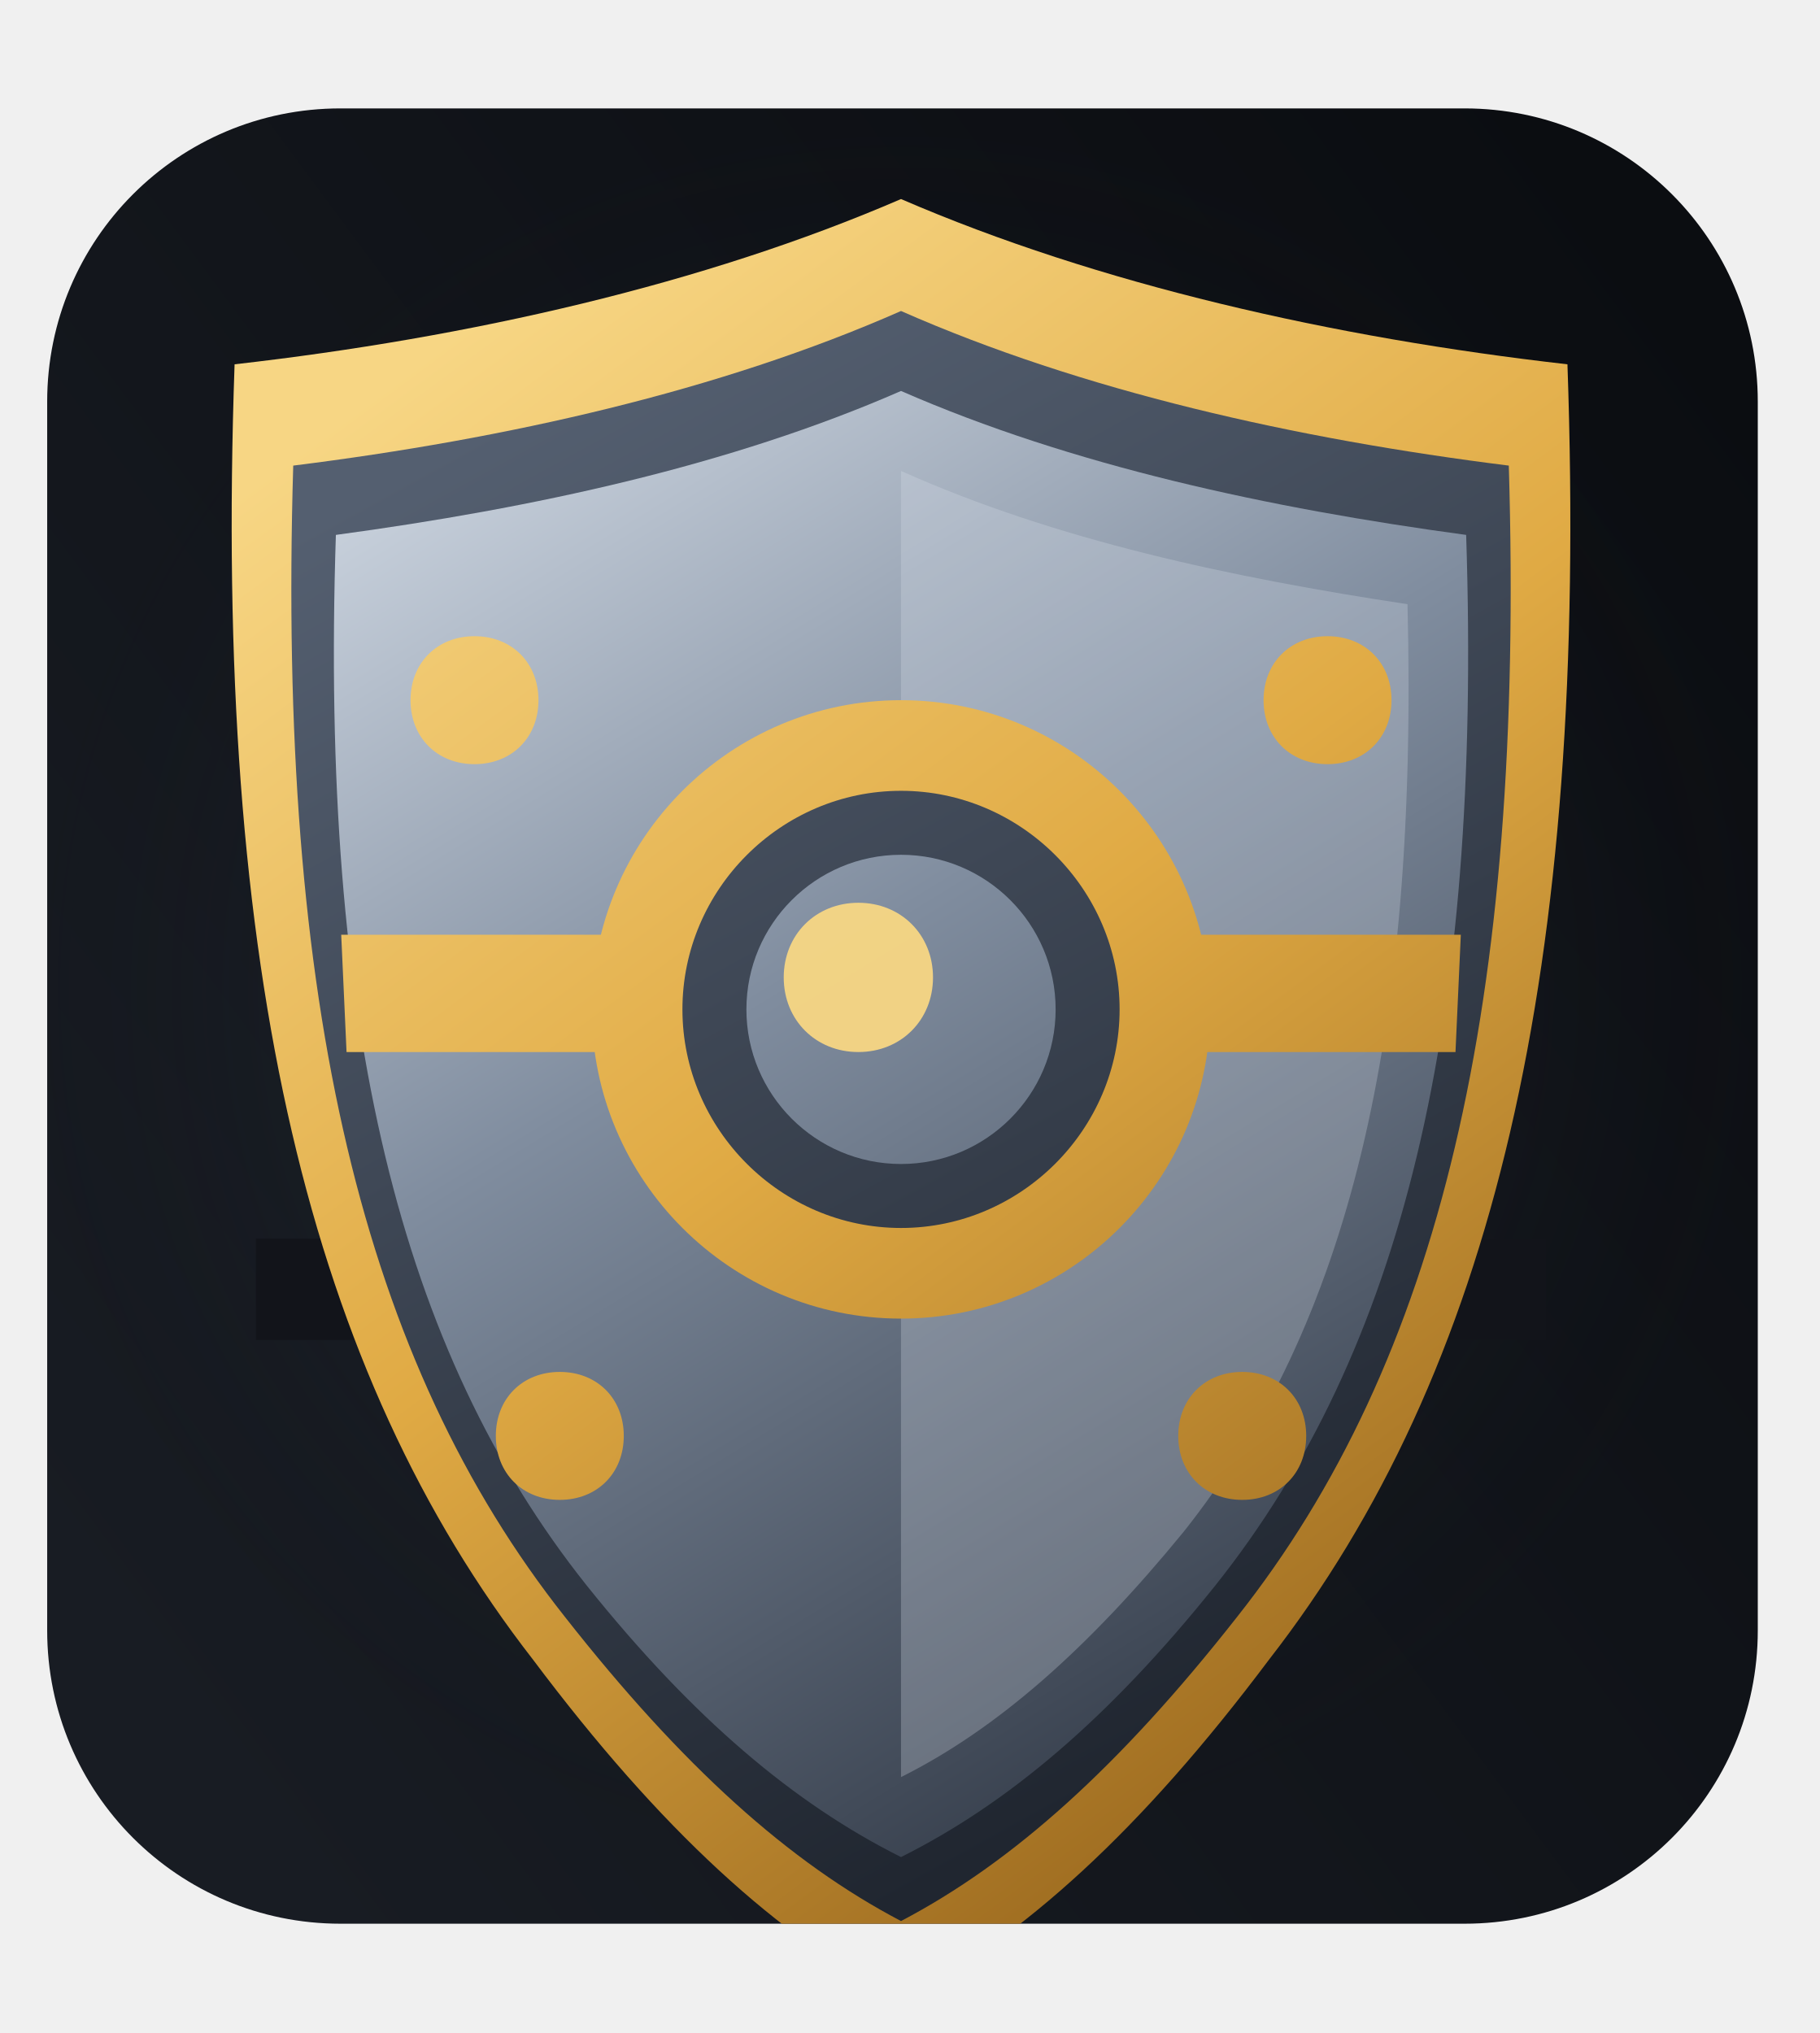
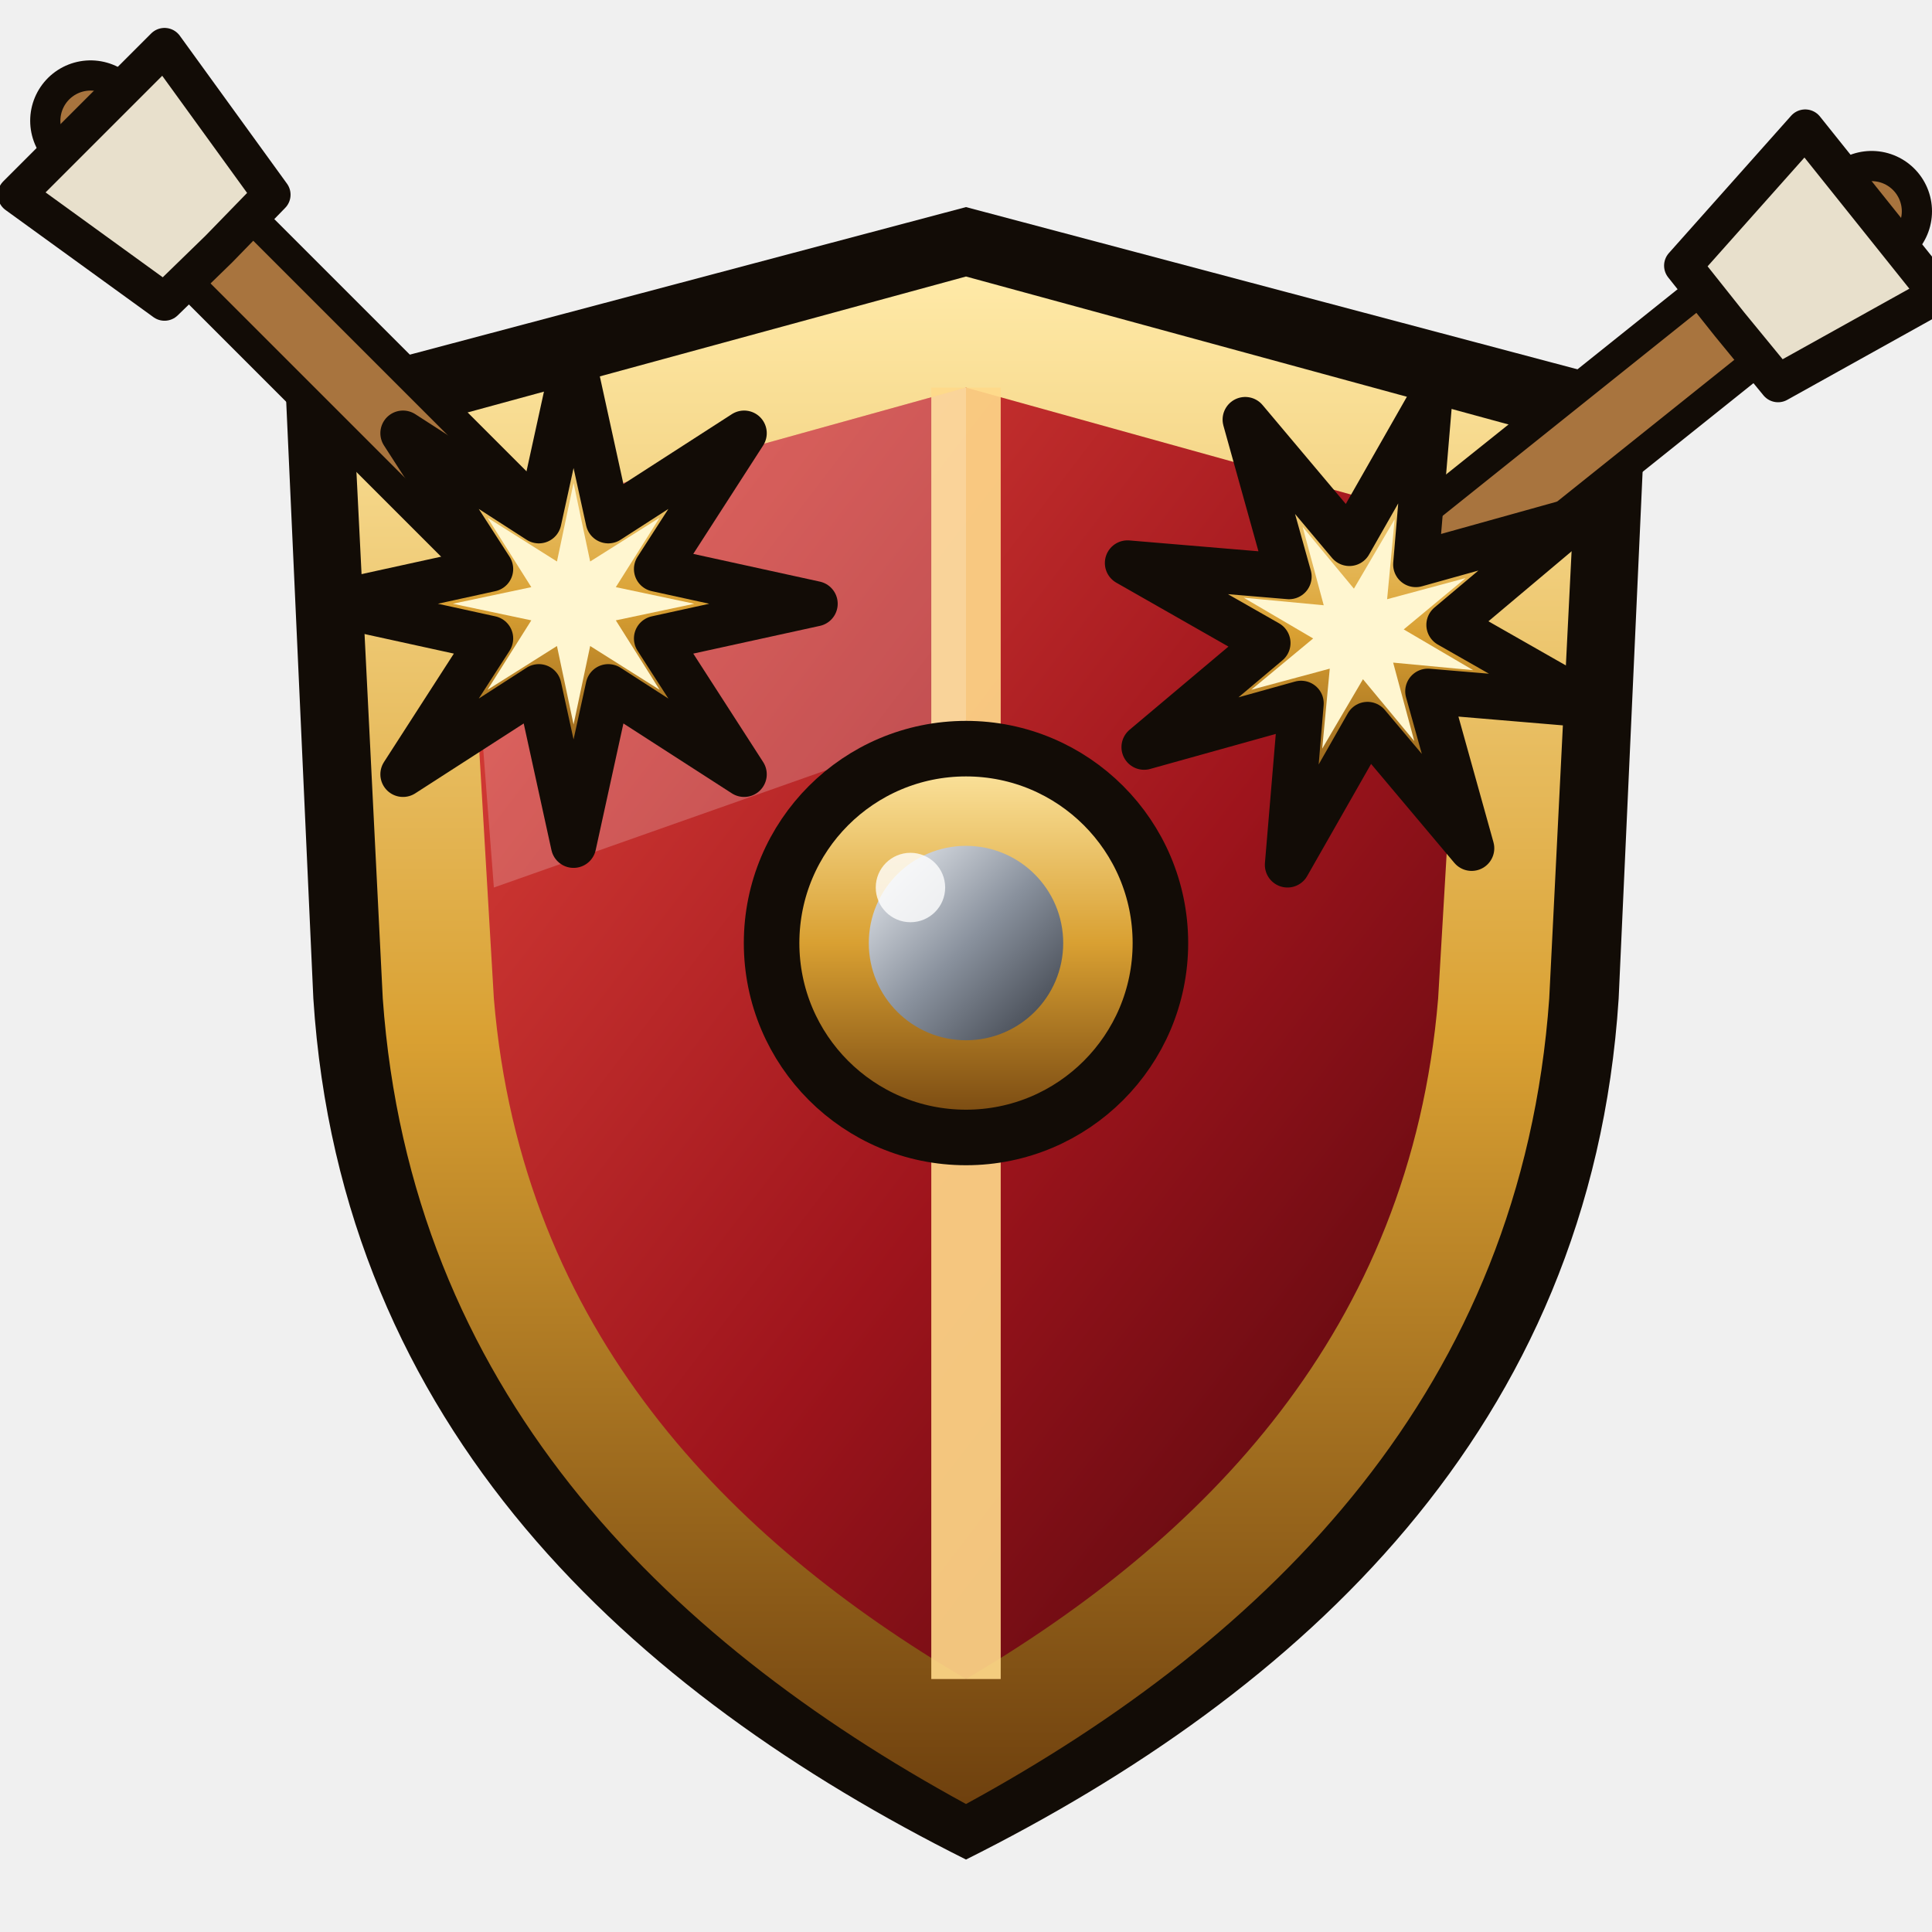
- <svg xmlns="http://www.w3.org/2000/svg" version="1.1" style="display: block;" viewBox="0 189.333 682.667 762.667" width="682.667" height="762.667" preserveAspectRatio="none">
+ <svg xmlns="http://www.w3.org/2000/svg" viewBox="0 0 128 128" width="128" height="128">
  <defs>
-     <linearGradient id="shield_block_panel" gradientUnits="userSpaceOnUse" x1="23.848" y1="789.072" x2="653.072" y2="323.171">
-       <stop offset="0" stop-opacity="1" stop-color="rgb(24,28,35)" />
-       <stop offset="1" stop-opacity="1" stop-color="rgb(11,13,17)" />
+     <linearGradient id="st" x1="0" y1="0" x2="1" y2="0">
+       <stop offset="0" stop-color="#f2f5f8" />
+       <stop offset=".5" stop-color="#a7afba" />
+       <stop offset=".52" stop-color="#5d6570" />
+       <stop offset="1" stop-color="#2f343c" />
    </linearGradient>
-     <radialGradient id="shield_block_forge" gradientUnits="userSpaceOnUse" cx="338" cy="560" r="340">
-       <stop offset="0" stop-opacity="0.42" stop-color="rgb(224,170,68)" />
-       <stop offset="0.55" stop-opacity="0.14" stop-color="rgb(58,70,88)" />
-       <stop offset="1" stop-opacity="0" stop-color="rgb(11,13,17)" />
+     <linearGradient id="sd" x1="0" y1="0" x2="1" y2="1">
+       <stop offset="0" stop-color="#eef1f5" />
+       <stop offset=".5" stop-color="#8a929e" />
+       <stop offset="1" stop-color="#363b44" />
+     </linearGradient>
+     <linearGradient id="go" x1="0" y1="0" x2="0" y2="1">
+       <stop offset="0" stop-color="#ffeaa8" />
+       <stop offset=".5" stop-color="#d9a032" />
+       <stop offset="1" stop-color="#6e400e" />
+     </linearGradient>
+     <radialGradient id="hr" cx=".36" cy=".3" r=".8">
+       <stop offset="0" stop-color="#ff9384" />
+       <stop offset=".45" stop-color="#d4202a" />
+       <stop offset="1" stop-color="#550610" />
    </radialGradient>
-     <linearGradient id="shield_block_steel" gradientUnits="userSpaceOnUse" x1="170" y1="300" x2="500" y2="840">
-       <stop offset="0" stop-opacity="1" stop-color="rgb(214,222,232)" />
-       <stop offset="0.45" stop-opacity="1" stop-color="rgb(128,141,159)" />
-       <stop offset="1" stop-opacity="1" stop-color="rgb(50,58,71)" />
+     <linearGradient id="rd" x1="0" y1="0" x2="1" y2="1">
+       <stop offset="0" stop-color="#e2463c" />
+       <stop offset=".55" stop-color="#9e141c" />
+       <stop offset="1" stop-color="#4a060c" />
    </linearGradient>
-     <linearGradient id="shield_block_deep" gradientUnits="userSpaceOnUse" x1="200" y1="340" x2="470" y2="830">
-       <stop offset="0" stop-opacity="1" stop-color="rgb(84,95,112)" />
-       <stop offset="1" stop-opacity="1" stop-color="rgb(32,38,48)" />
+     <linearGradient id="wd" x1="0" y1="0" x2="1" y2="0">
+       <stop offset="0" stop-color="#9a6a3c" />
+       <stop offset="1" stop-color="#3e2512" />
    </linearGradient>
-     <linearGradient id="shield_block_gold" gradientUnits="userSpaceOnUse" x1="150" y1="330" x2="520" y2="830">
-       <stop offset="0" stop-opacity="1" stop-color="rgb(247,214,132)" />
-       <stop offset="0.5" stop-opacity="1" stop-color="rgb(224,170,68)" />
-       <stop offset="1" stop-opacity="1" stop-color="rgb(158,108,32)" />
-     </linearGradient>
-     <linearGradient id="shield_block_blood" gradientUnits="userSpaceOnUse" x1="338" y1="760" x2="338" y2="360">
-       <stop offset="0" stop-opacity="1" stop-color="rgb(92,12,14)" />
-       <stop offset="0.5" stop-opacity="1" stop-color="rgb(150,26,26)" />
-       <stop offset="1" stop-opacity="1" stop-color="rgb(206,54,42)" />
-     </linearGradient>
-     <clipPath id="shield_block_tile">
-       <path d="M 17.7 340 C 17.7 279.2 66.9 230 127.7 230 L 549.4 230 C 610.2 230 659.4 279.2 659.4 340 L 659.4 801 C 659.4 861.8 610.2 911 549.4 911 L 127.7 911 C 66.9 911 17.7 861.8 17.7 801 Z" />
-     </clipPath>
+     <radialGradient id="gw" cx=".5" cy=".5" r=".5">
+       <stop offset="0" stop-color="#ffd76a" stop-opacity=".9" />
+       <stop offset="1" stop-color="#ffb030" stop-opacity="0" />
+     </radialGradient>
  </defs>
-   <g clip-path="url(#shield_block_tile)">
-     <path fill="url(#shield_block_panel)" d="M 17.7 340 C 17.7 279.2 66.9 230 127.7 230 L 549.4 230 C 610.2 230 659.4 279.2 659.4 340 L 659.4 801 C 659.4 861.8 610.2 911 549.4 911 L 127.7 911 C 66.9 911 17.7 861.8 17.7 801 Z" />
-     <path fill="url(#shield_block_forge)" d="M 17.7 230 L 659.4 230 L 659.4 911 L 17.7 911 Z" />
-     <path fill="rgb(18,20,26)" d="M 96 470 L 580 470 L 580 508 L 96 508 z" />
-     <path fill="rgb(18,20,26)" d="M 96 654 L 580 654 L 580 692 L 96 692 z" />
-     <path fill="url(#shield_block_gold)" d="M 338 264 C 412 296 500 316 588 326 C 596 554 560 704 476 812 C 428 876 384 916 338 940 C 292 916 248 876 200 812 C 116 704 80 554 88 326 C 176 316 264 296 338 264 z" />
-     <path fill="url(#shield_block_deep)" d="M 338 306 C 406 336 486 354 566 364 C 572 566 540 700 464 796 C 420 852 380 888 338 910 C 296 888 256 852 212 796 C 136 700 104 566 110 364 C 190 354 270 336 338 306 z" />
-     <path fill="url(#shield_block_steel)" d="M 338 336 C 402 364 476 380 550 390 C 556 574 526 696 456 784 C 416 834 378 866 338 886 C 298 866 260 834 220 784 C 150 696 120 574 126 390 C 200 380 274 364 338 336 z" />
-     <path fill="rgb(214,222,232)" fill-opacity="0.28" d="M 338 366 C 396 392 462 406 528 416 C 532 578 506 686 444 764 C 408 808 374 838 338 856 L 338 366 z" />
-     <path fill="url(#shield_block_gold)" d="M 128 540 L 548 540 L 546 584 L 130 584 z" />
-     <path fill="url(#shield_block_gold)" d="M 338 452 C 402 452 454 504 454 568 C 454 632 402 684 338 684 C 274 684 222 632 222 568 C 222 504 274 452 338 452 z" />
-     <path fill="url(#shield_block_deep)" d="M 338 486 C 383 486 420 523 420 568 C 420 613 383 650 338 650 C 293 650 256 613 256 568 C 256 523 293 486 338 486 z" />
-     <path fill="url(#shield_block_steel)" d="M 338 510 C 370 510 396 536 396 568 C 396 600 370 626 338 626 C 306 626 280 600 280 568 C 280 536 306 510 338 510 z" />
-     <path fill="rgb(247,214,132)" fill-opacity="0.95" d="M 322 528 C 338 528 350 540 350 556 C 350 572 338 584 322 584 C 306 584 294 572 294 556 C 294 540 306 528 322 528 z" />
-     <path fill="url(#shield_block_gold)" d="M 178 428 C 192 428 202 438 202 452 C 202 466 192 476 178 476 C 164 476 154 466 154 452 C 154 438 164 428 178 428 z" />
-     <path fill="url(#shield_block_gold)" d="M 498 428 C 512 428 522 438 522 452 C 522 466 512 476 498 476 C 484 476 474 466 474 452 C 474 438 484 428 498 428 z" />
-     <path fill="url(#shield_block_gold)" d="M 210 704 C 224 704 234 714 234 728 C 234 742 224 752 210 752 C 196 752 186 742 186 728 C 186 714 196 704 210 704 z" />
-     <path fill="url(#shield_block_gold)" d="M 466 704 C 480 704 490 714 490 728 C 490 742 480 752 466 752 C 452 752 442 742 442 728 C 442 714 452 704 466 704 z" />
+   <g transform="translate(64 68) scale(.92) translate(-64 -64)">
+     <path d="M64 5L113 18L111 62C109 93 88 112 64 124C40 112 19 93 17 62L15 18Z" fill="#120c06" />
+     <path d="M64 10L108 22L106 62C104 90 86 108 64 120C42 108 24 90 22 62L20 22Z" fill="url(#go)" />
+     <path d="M64 18L100 28L98 62C96 86 81 101 64 111C47 101 32 86 30 62L28 28Z" fill="url(#rd)" />
+     <path d="M64 18V111" stroke="#ffd98a" stroke-width="5" opacity=".9" />
+     <path d="M28 28L64 18V42L30 54Z" fill="#fff" opacity=".2" />
+     <circle cx="64" cy="58" r="14" fill="url(#go)" stroke="#120c06" stroke-width="4" />
+     <circle cx="64" cy="58" r="7" fill="url(#sd)" />
+     <circle cx="60" cy="54" r="2.5" fill="#fff" opacity=".8" />
  </g>
+   <path d="M6 8L34 36" fill="none" stroke="#120c06" stroke-width="8" stroke-linecap="round" stroke-linejoin="round" />
+   <path d="M6 8L34 36" fill="none" stroke="#a8743e" stroke-width="4" stroke-linecap="round" stroke-linejoin="round" />
+   <path d="M6 8L1.1 12.9L10.9 20L14.5 16.5L18 12.9L10.9 3.1Z" fill="#e8e0cc" stroke="#120c06" stroke-width="2.5" stroke-linejoin="round" />
+   <path d="M124 14L94 38" fill="none" stroke="#120c06" stroke-width="8" stroke-linecap="round" stroke-linejoin="round" />
+   <path d="M124 14L94 38" fill="none" stroke="#a8743e" stroke-width="4" stroke-linecap="round" stroke-linejoin="round" />
+   <path d="M124 14L119.6 8.5L111.5 17.6L114.6 21.5L117.8 25.4L128.4 19.5Z" fill="#e8e0cc" stroke="#120c06" stroke-width="2.5" stroke-linejoin="round" />
+   <path d="M38 24L40.3 34.5L49.3 28.7L43.5 37.7L54 40L43.5 42.3L49.3 51.3L40.3 45.5L38 56L35.7 45.5L26.7 51.3L32.5 42.3L22 40L32.5 37.7L26.7 28.7L35.7 34.5Z" fill="url(#go)" stroke="#120c06" stroke-width="3" stroke-linejoin="round" />
+   <path d="M38 32L39.1 37.2L43.7 34.3L40.8 38.9L46 40L40.8 41.1L43.7 45.7L39.1 42.8L38 48L36.9 42.8L32.3 45.7L35.2 41.1L30 40L35.2 38.9L32.3 34.3L36.9 37.2Z" fill="#fff6d0" />
+   <path d="M94.7 26.7L93.8 37.4L104.2 34.5L96 41.4L105.3 46.7L94.6 45.8L97.5 56.2L90.6 48L85.3 57.3L86.2 46.6L75.8 49.5L84 42.6L74.7 37.3L85.4 38.2L82.5 27.8L89.4 36Z" fill="url(#go)" stroke="#120c06" stroke-width="3" stroke-linejoin="round" />
+   <path d="M92.4 34.4L91.9 39.7L97.1 38.3L93 41.7L97.6 44.4L92.3 43.9L93.7 49.1L90.3 45L87.6 49.6L88.1 44.3L82.9 45.7L87 42.3L82.4 39.6L87.7 40.1L86.3 34.9L89.7 39Z" fill="#fff6d0" />
</svg>
